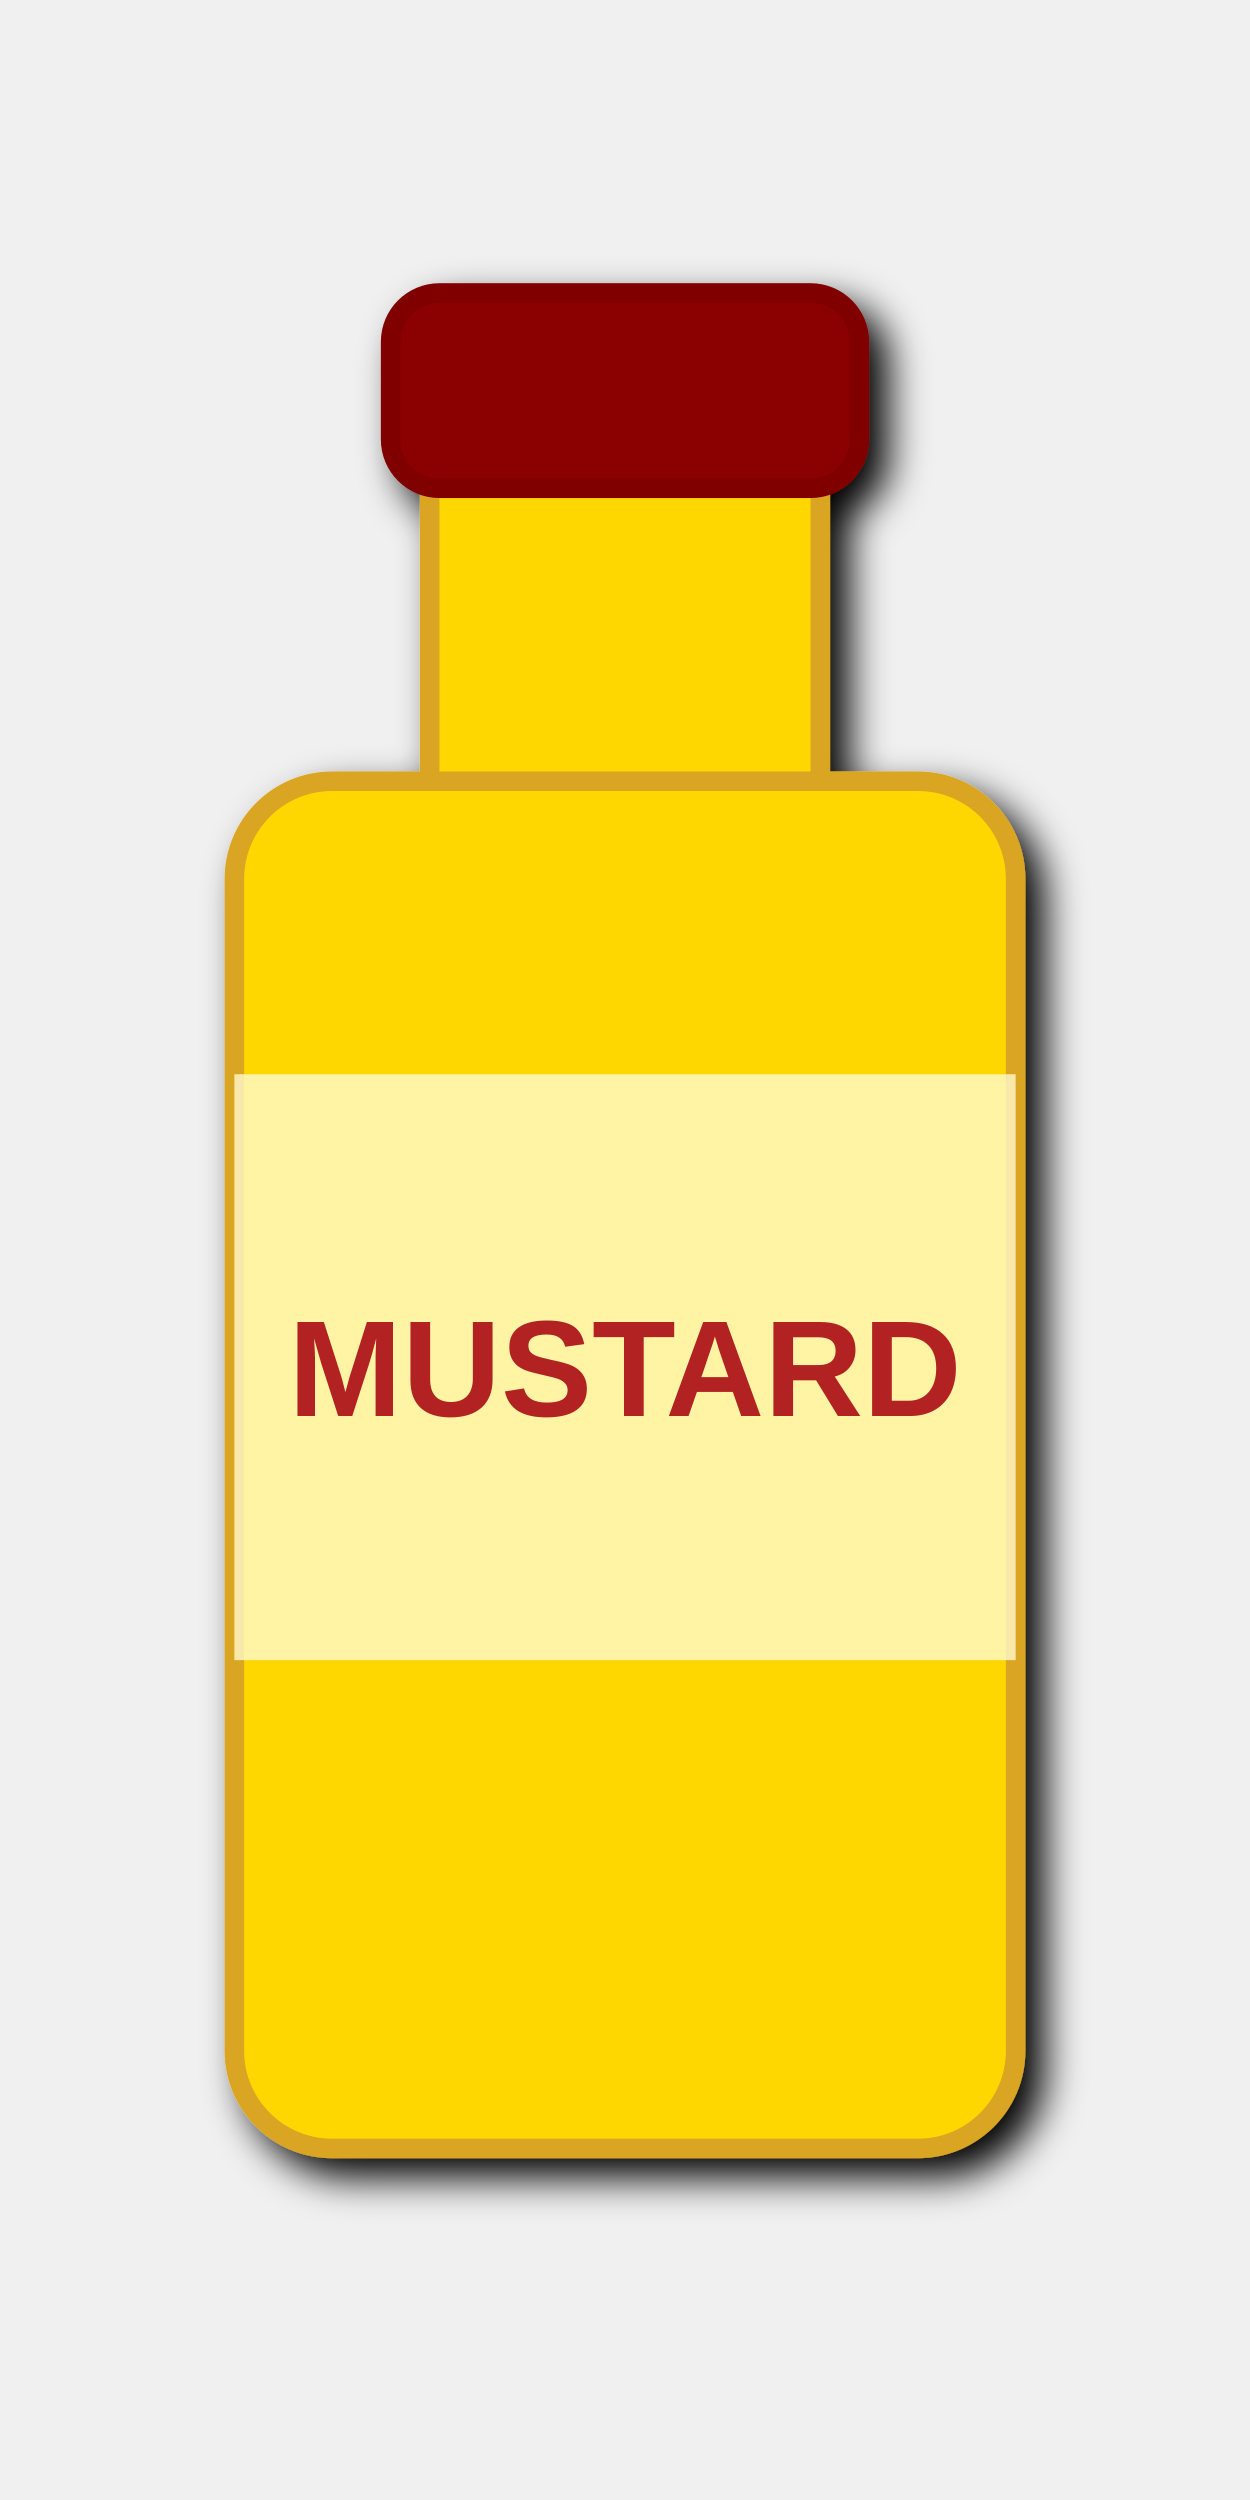
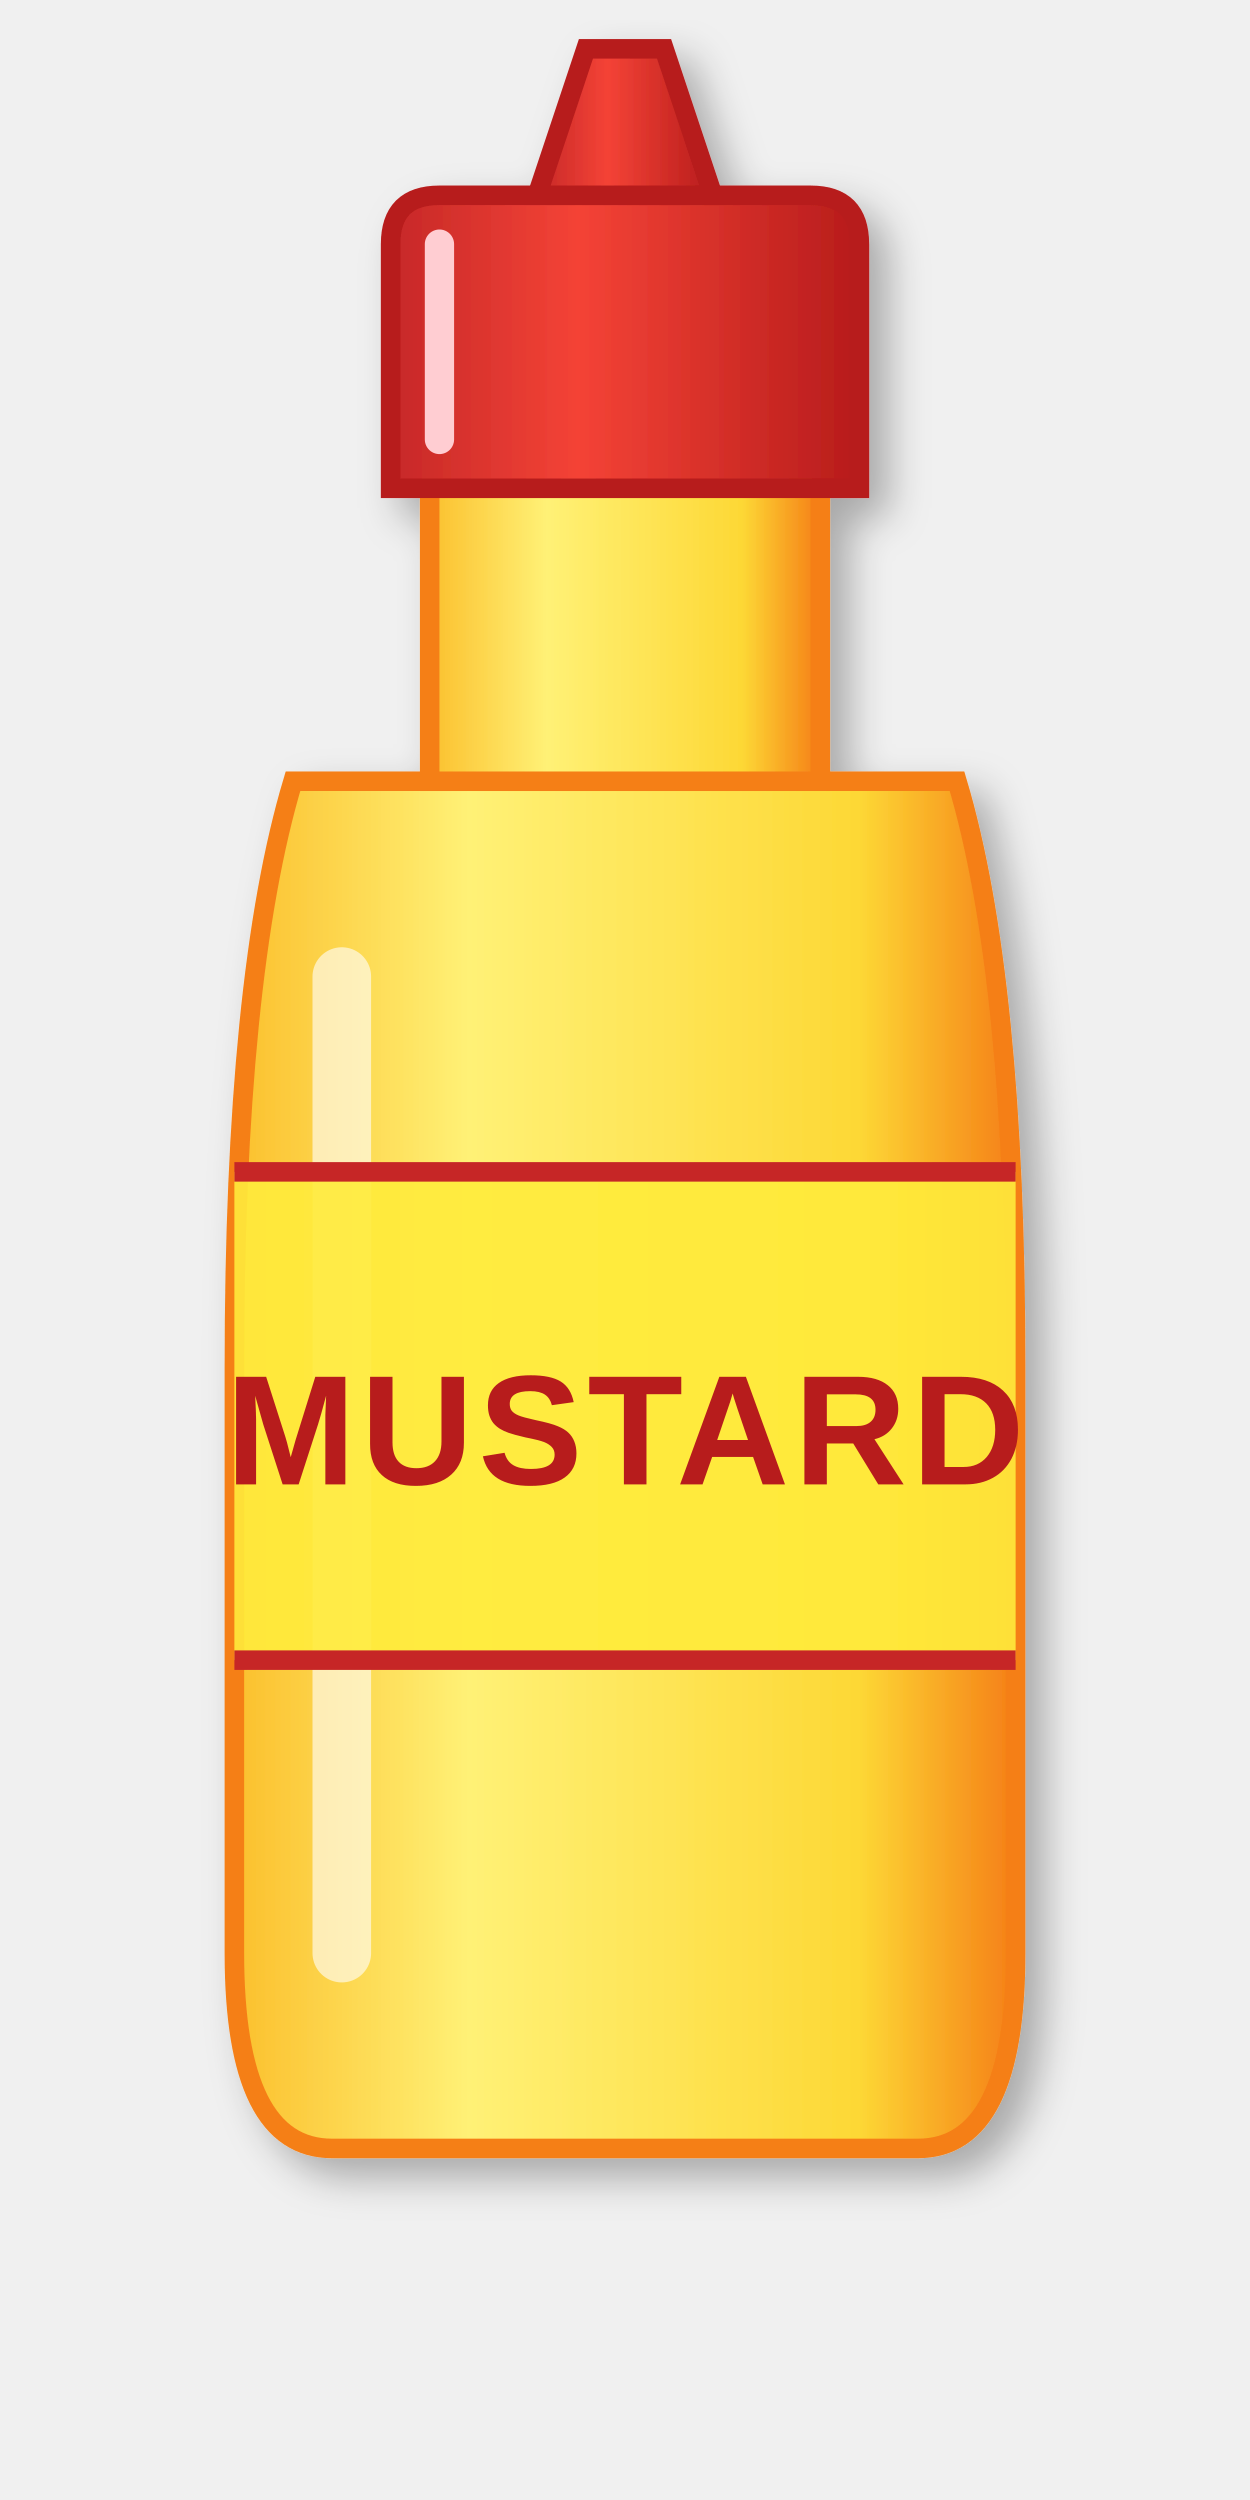
- <svg xmlns="http://www.w3.org/2000/svg" width="128" height="256" viewBox="0 0 128 256">
-   <defs>
-     <filter id="shadow" x="-20%" y="-20%" width="140%" height="140%">
-       <feGaussianBlur in="SourceAlpha" stdDeviation="2" />
-       <feOffset dx="2" dy="2" result="offsetblur" />
-       <feComponentTransfer>
-         <feFuncA type="linear" slope="0.3" />
-       </feComponentTransfer>
-       <feMerge>
-         <feMergeNode in="offsetblur" />
-         <feMergeNode in="SourceGraphic" />
-       </feMerge>
-     </filter>
-   </defs>
-   <g filter="url(#shadow)">
-     <rect x="24" y="80" width="80" height="140" rx="10" ry="10" fill="#FFD700" stroke="#DAA520" stroke-width="2" />
-     <rect x="44" y="50" width="40" height="30" fill="#FFD700" stroke="#DAA520" stroke-width="2" />
-     <rect x="40" y="30" width="48" height="20" rx="5" ry="5" fill="#8B0000" stroke="#800000" stroke-width="2" />
-     <rect x="24" y="110" width="80" height="60" fill="#FFFACD" opacity="0.8" />
-     <text x="64" y="145" font-family="Arial" font-size="14" font-weight="bold" fill="#B22222" text-anchor="middle">MUSTARD</text>
-   </g>
- </svg>
+ <svg xmlns="http://www.w3.org/2000/svg" width="128" height="256" viewBox="0 0 128 256">\n  <defs>\n    <filter id="shadow" x="-20%" y="-20%" width="140%" height="140%">\n      <feDropShadow dx="2" dy="2" stdDeviation="2" flood-color="#000" flood-opacity="0.3" />\n    </filter>\n<linearGradient id="must-grad" x1="0%" y1="0%" x2="100%" y2="0%">\n  <stop offset="0%" stop-color="#FBC02D" />\n  <stop offset="30%" stop-color="#FFF176" />\n  <stop offset="80%" stop-color="#FDD835" />\n  <stop offset="100%" stop-color="#F57F17" />\n</linearGradient>\n<linearGradient id="cap-must" x1="0%" y1="0%" x2="100%" y2="0%">\n  <stop offset="0%" stop-color="#C62828" />\n  <stop offset="40%" stop-color="#F44336" />\n  <stop offset="100%" stop-color="#B71C1C" />\n</linearGradient>\n  </defs>\n  <g filter="url(#shadow)">\n\n<path d="M 30 80 Q 24 100 24 140 L 24 200 Q 24 220 34 220 L 94 220 Q 104 220 104 200 L 104 140 Q 104 100 98 80 Z" fill="url(#must-grad)" stroke="#F57F17" stroke-width="2" />\n\n<path d="M 44 80 L 44 50 L 84 50 L 84 80 Z" fill="url(#must-grad)" stroke="#F57F17" stroke-width="2" />\n\n<path d="M 35 100 L 35 200" fill="none" stroke="#FFF" stroke-width="6" stroke-linecap="round" opacity="0.6" />\n\n<path d="M 40 50 L 40 25 Q 40 20 45 20 L 83 20 Q 88 20 88 25 L 88 50 Z" fill="url(#cap-must)" stroke="#B71C1C" stroke-width="2" />\n<path d="M 45 25 L 45 45" fill="none" stroke="#FFCDD2" stroke-width="3" stroke-linecap="round" />\n\n<path d="M 55 20 L 60 5 L 68 5 L 73 20 Z" fill="url(#cap-must)" stroke="#B71C1C" stroke-width="2" />\n\n<path d="M 24 120 L 104 120 L 104 170 L 24 170 Z" fill="#FFEB3B" opacity="0.9" />\n<path d="M 24 120 L 104 120" fill="none" stroke="#C62828" stroke-width="2" />\n<path d="M 24 170 L 104 170" fill="none" stroke="#C62828" stroke-width="2" />\n<text x="64" y="152" font-family="Arial, sans-serif" font-size="16" font-weight="900" fill="#B71C1C" text-anchor="middle" letter-spacing="0.5">MUSTARD</text>\n  </g>\n</svg>
